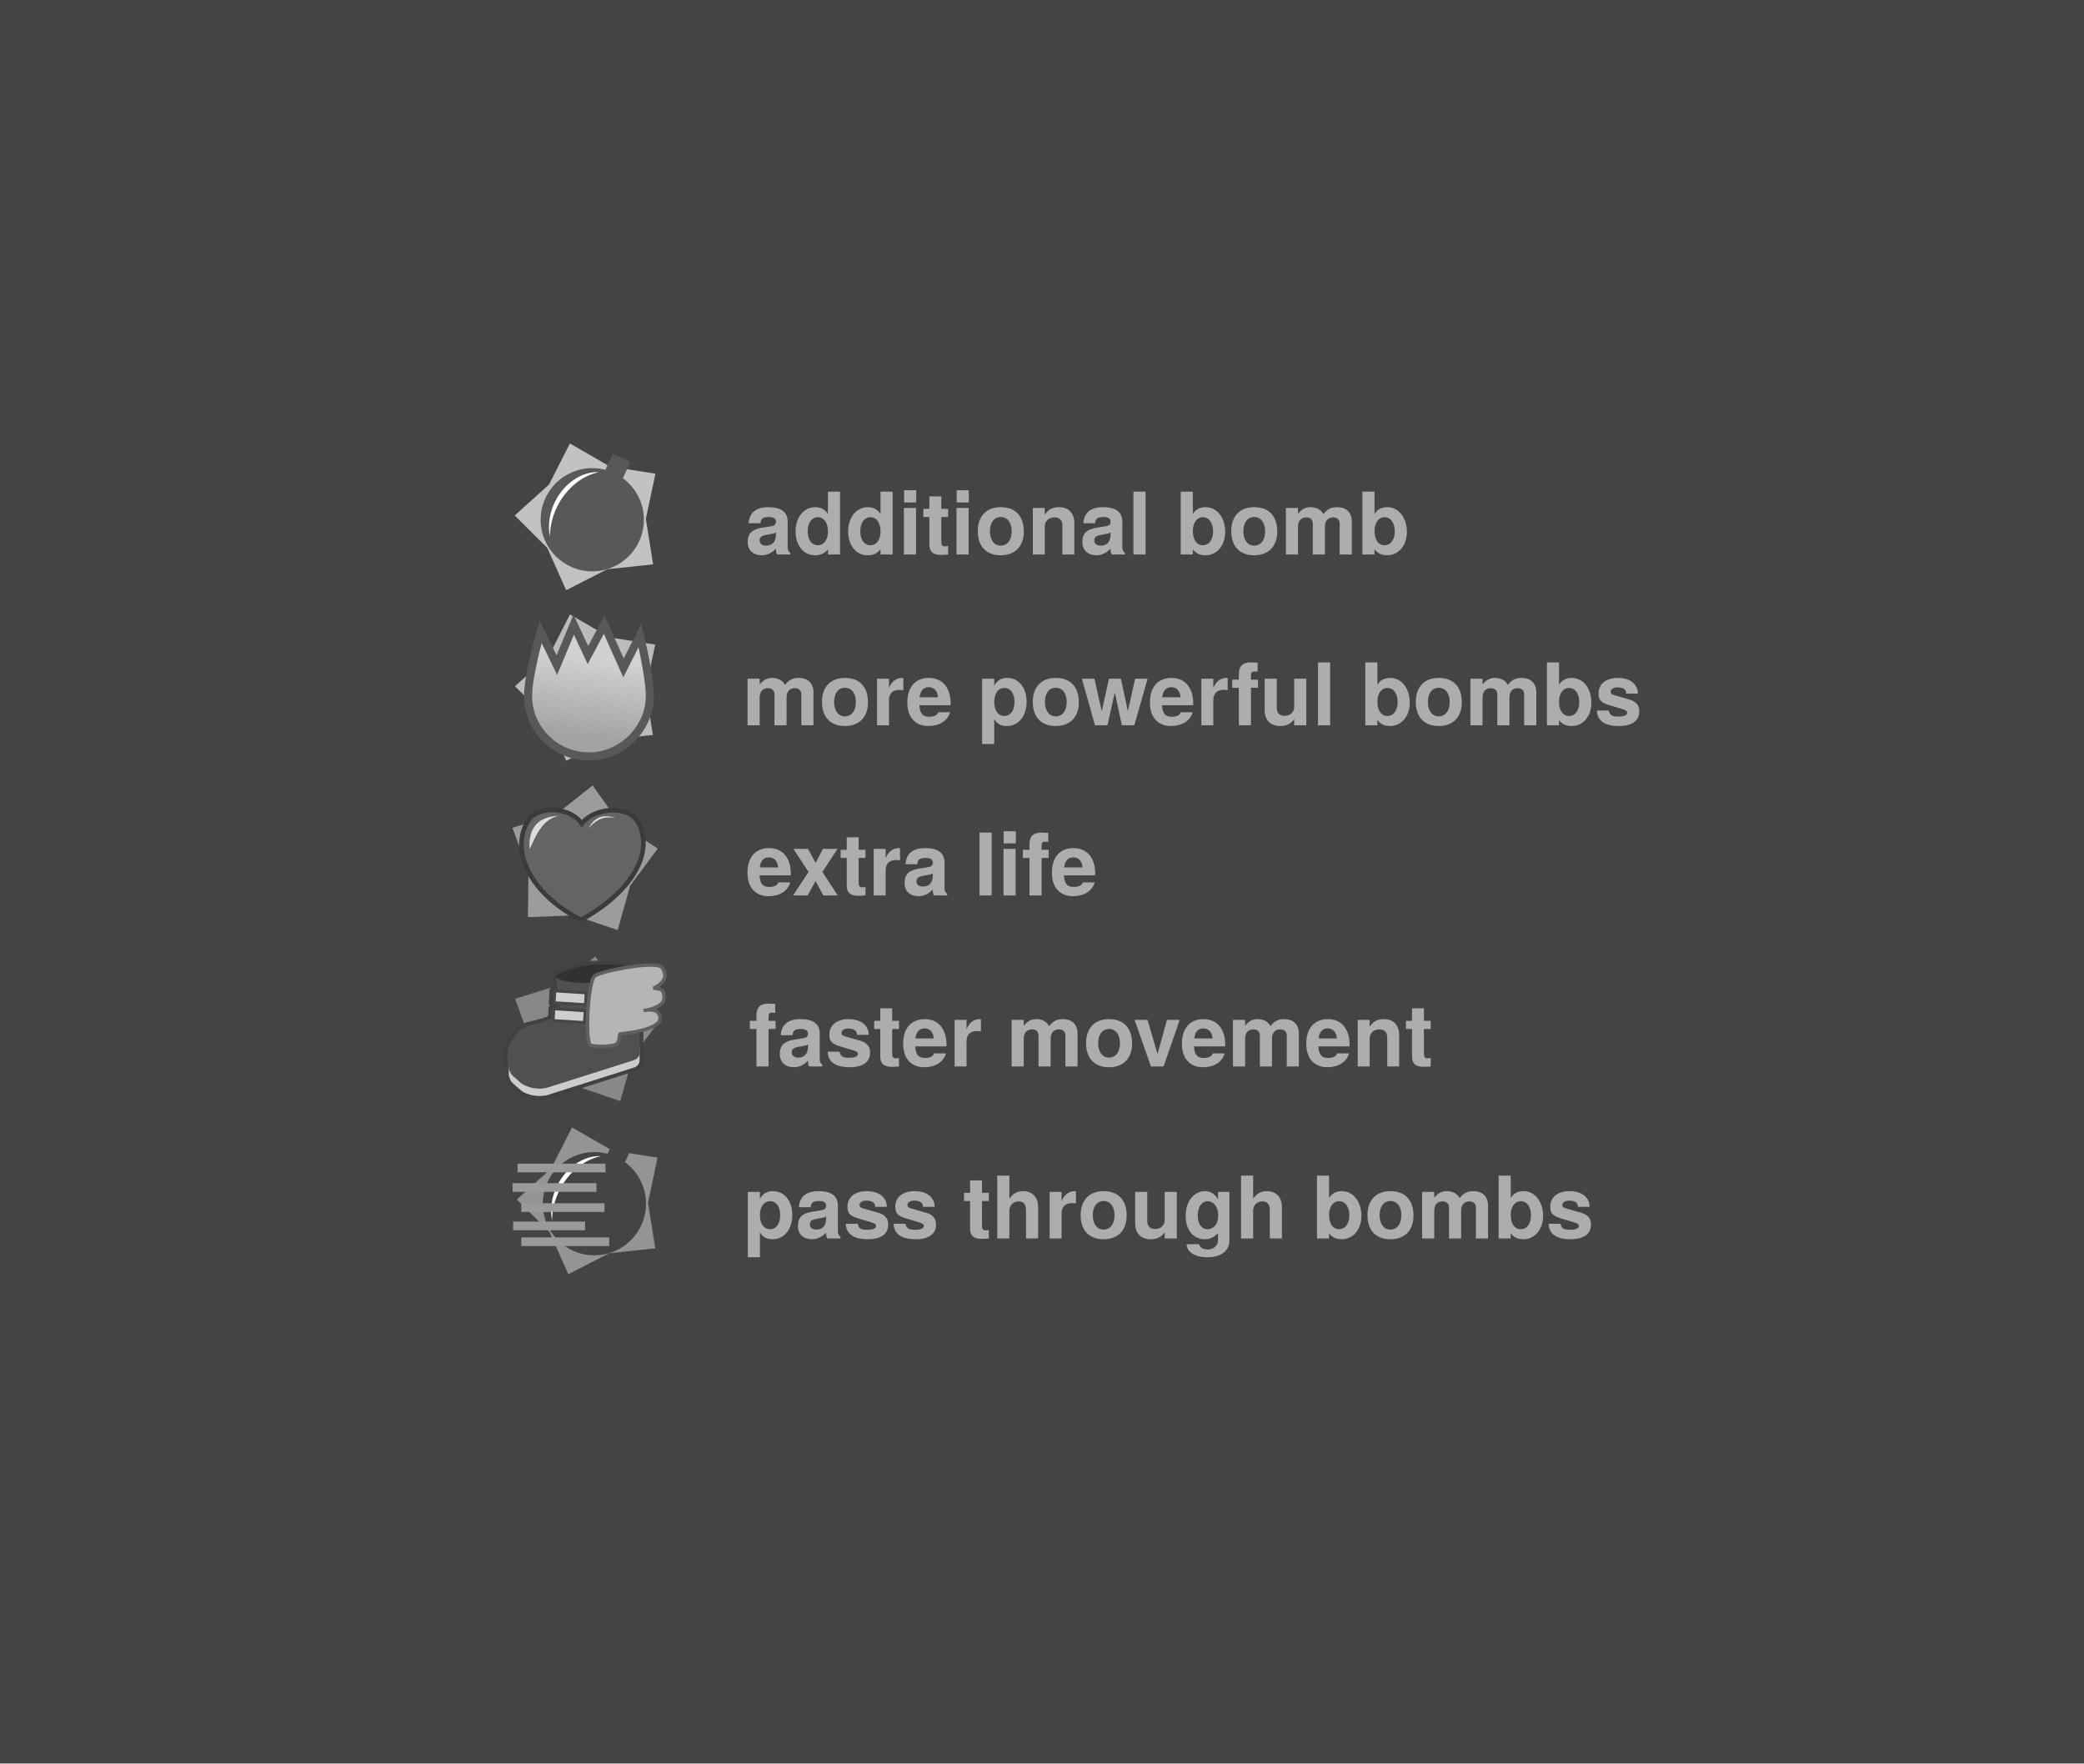
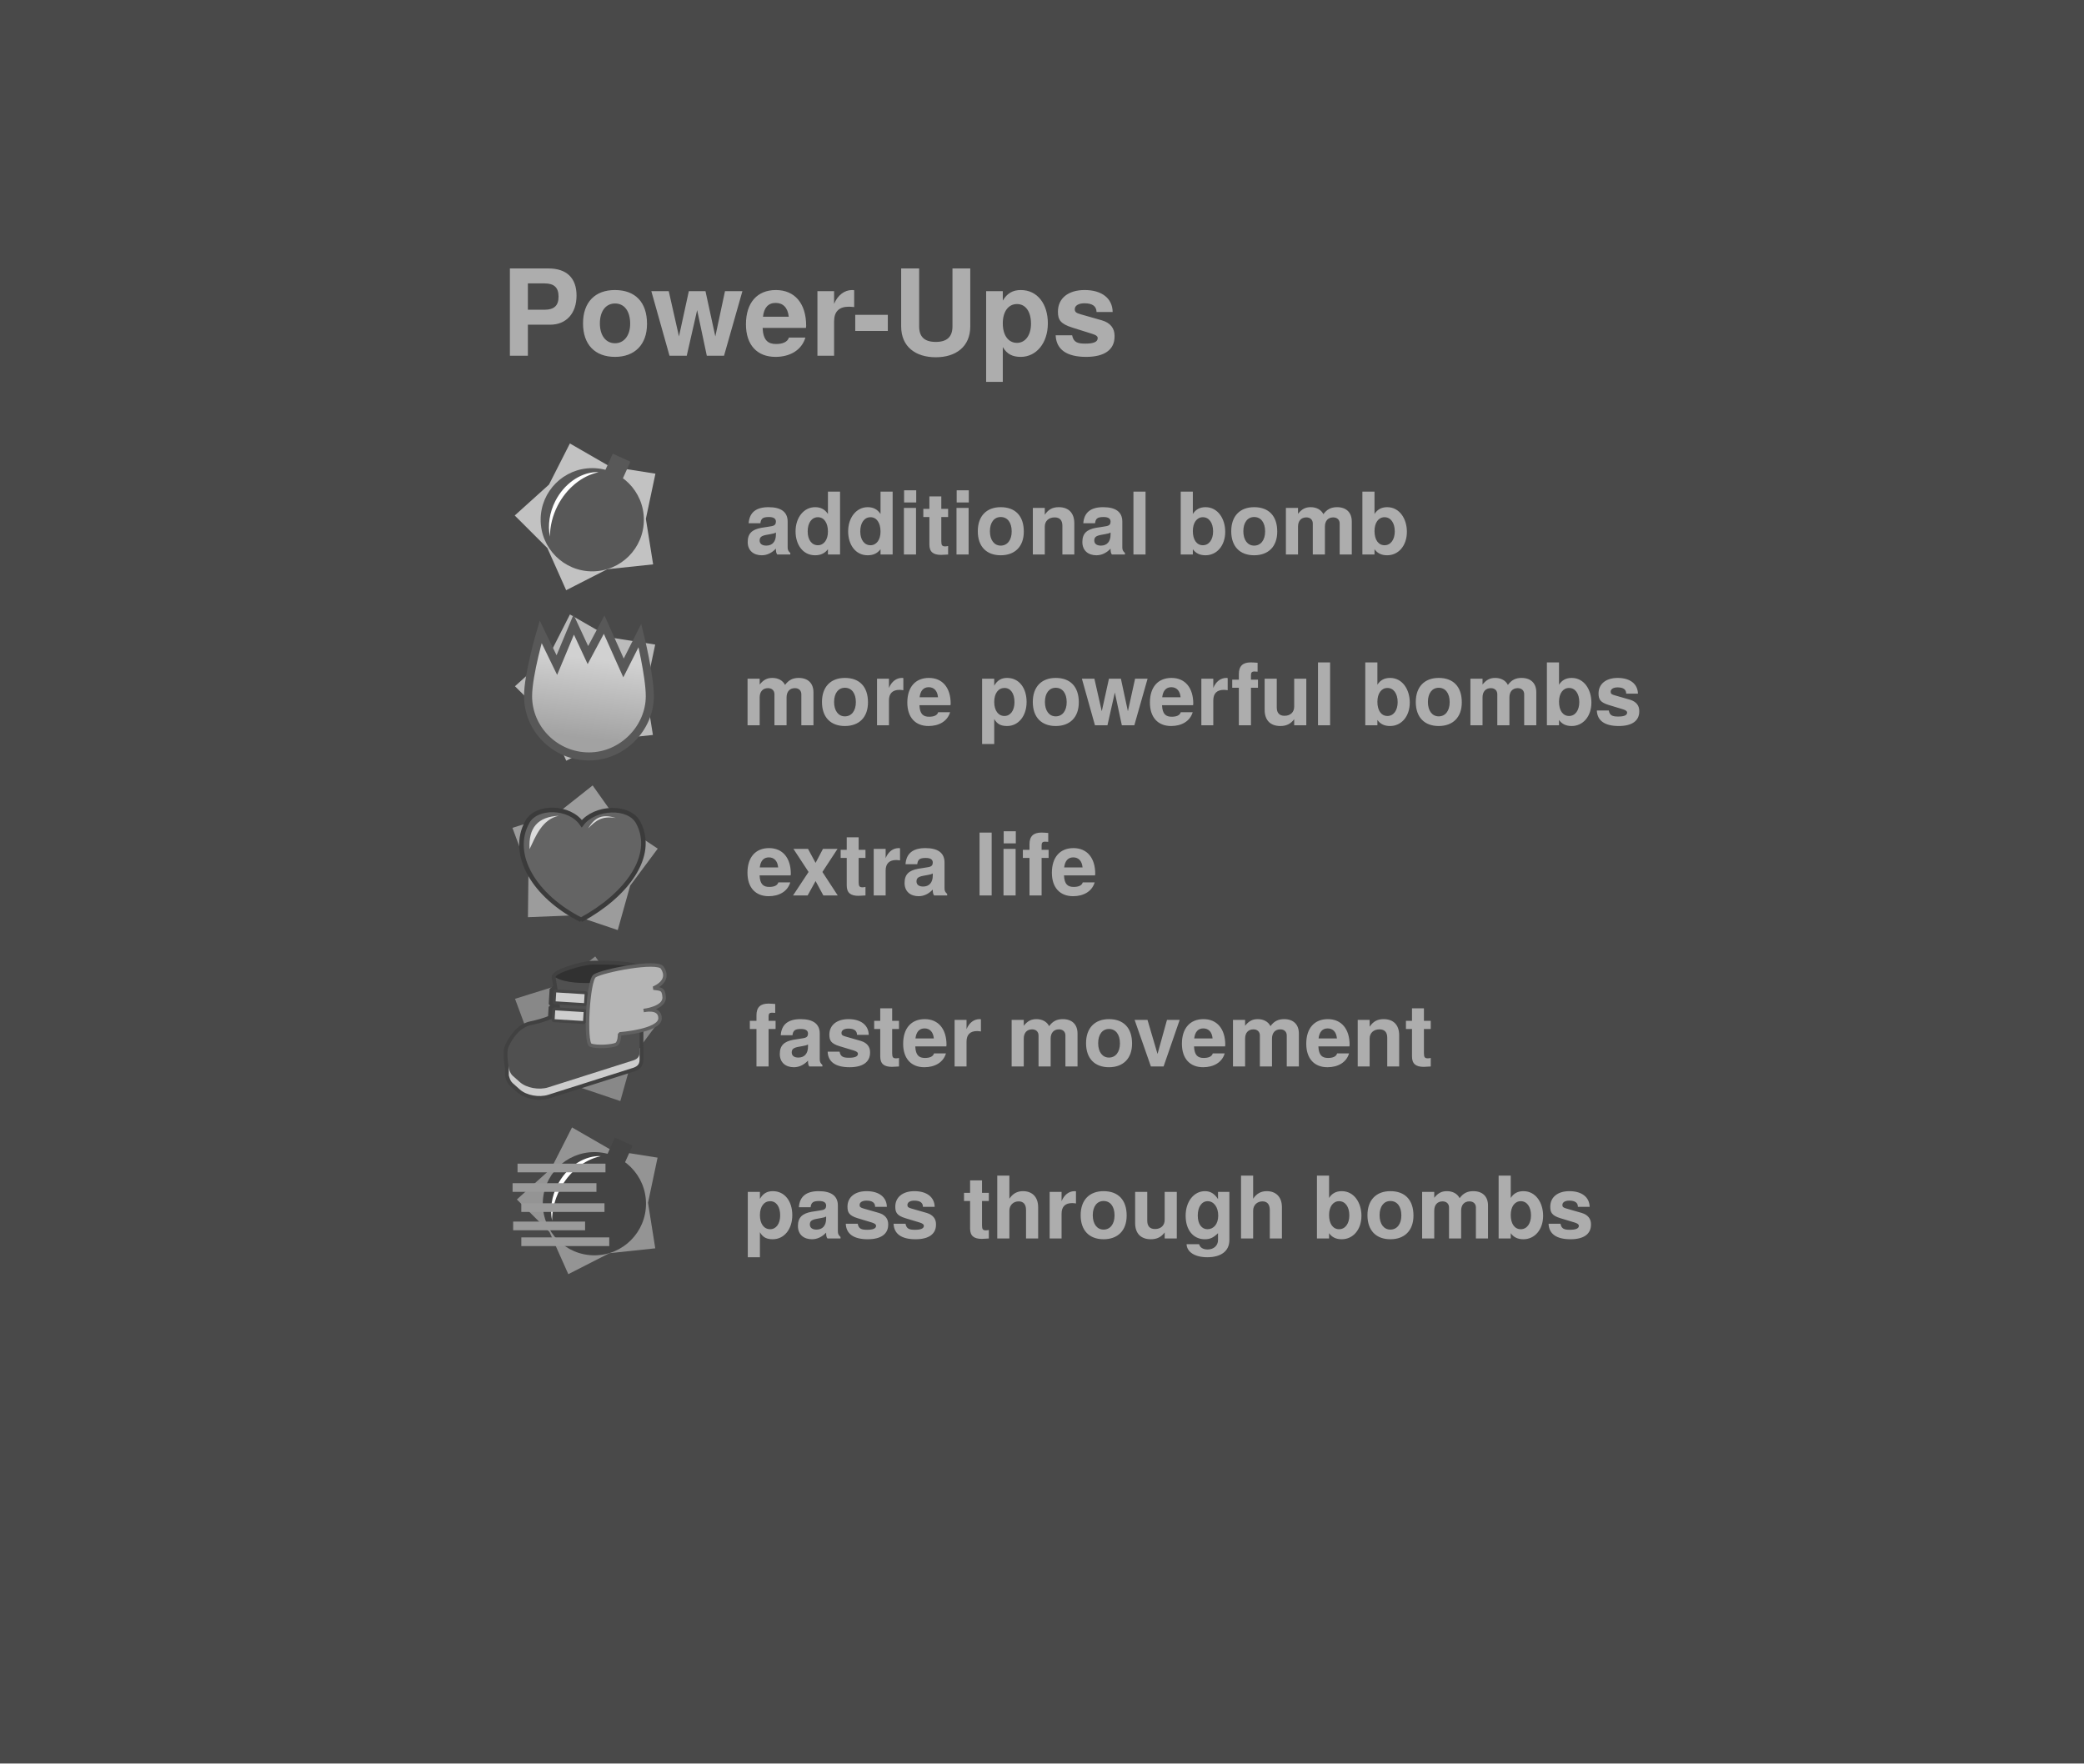
<svg xmlns="http://www.w3.org/2000/svg" xmlns:xlink="http://www.w3.org/1999/xlink" width="650" height="550" viewBox="0 0 171.979 145.521" version="1.1" id="svg1">
  <defs id="defs1">
    <linearGradient xlink:href="#linearGradient4" id="linearGradient5" x1="42.273" y1="61.209" x2="38.587" y2="90.97" gradientUnits="userSpaceOnUse" gradientTransform="matrix(0.8914861,0,0,0.8820124,5.225466,9.996579)" />
    <linearGradient id="linearGradient4">
      <stop style="stop-color:#d1d1d1;stop-opacity:1" offset="0" id="stop4" />
      <stop style="stop-color:#a2a2a2;stop-opacity:1" offset="1" id="stop5" />
    </linearGradient>
  </defs>
  <g id="layer2">
-     <rect style="fill:#000000;fill-opacity:0.718;stroke:none;stroke-width:2.5" id="rect7" width="171.979" height="145.521" x="0" y="0" />
+     <rect style="fill:#252525;fill-opacity:0.82;stroke:none;stroke-width:2.5" id="rect7" width="171.979" height="145.521" x="0" y="0" />
  </g>
  <g id="layer1">
-     <g id="g1" transform="matrix(0.2504651,0,0,0.2504651,38.39808,66.47296)">
-       <path style="fill:#888888;fill-opacity:1;stroke-width:1.5" id="path3" d="m 21.667,77.922 -5.285,-14.251 14.509,-4.529 11.92,-9.431 8.791,12.4 12.653,8.423 -9.076,12.192 -4.101,14.636 -14.4,-4.865 -15.187,0.623 z" />
-       <path id="path17" style="fill:none;fill-opacity:1;stroke:#414141;stroke-width:2.5;stroke-dasharray:none;stroke-opacity:1" d="m 41.948,52.395 c -3.303,0.065 -12.218,2.753 -12.218,4.197 0.201,1.164 0.442,2.581 0.672,4.026 l -0.882,-0.054 -0.519,0.461 -0.24,3.918 0.459,0.519 1.873,0.115 c 0.038,0.357 0.07,0.692 0.093,0.999 l -1.991,-0.122 -0.52,0.461 -0.207,3.347 c -2.021,0.901 -4.751,1.649 -6.762,2.054 -3.304,0.666 -5.942,3.72 -7.483,7.298 -0.816,1.894 0.112,6.805 0.112,6.805 v 2.442 c 0,0 0.322,1.743 1.255,2.573 l 2.397,2.131 c 2.158,1.918 6.324,2.688 9.341,1.725 l 27.289,-8.663 c 1.805,-0.499 2.802,-1.097 2.806,-2.896 v -2.428 c 2e-5,-0.004 -8e-6,-0.009 0,-0.013 -1.5e-5,-0.015 1.3e-5,-0.031 0,-0.047 V 79.921 h -5.17e-4 c 7.74e-4,-6.622 0.04,-18.984 0.04,-25.273 v -0.008 c 0,-2.451 -12.209,-2.31 -15.513,-2.245 z" />
-       <g id="g17" transform="matrix(1.030205,0,0,1.030205,-2.151032,-4.936137)">
-         <path style="fill:#313131;fill-opacity:1;stroke:none;stroke-width:5.598;stroke-dasharray:none;stroke-opacity:1" d="m 30.946,59.725 c 0,-1.402 8.653,-4.011 11.859,-4.074 3.207,-0.063 15.058,-0.199 15.058,2.18 0,2.379 -7.859,7.66 -11.883,7.691 -4.024,0.031 -9.117,-0.409 -10.783,-0.975 -1.666,-0.566 -4.252,-4.823 -4.252,-4.823 z" id="path13" />
-         <path id="rect2" style="fill:#cccccc;fill-opacity:1;stroke:none;stroke-width:1.226;stroke-opacity:1" d="m 16.002,87.269 v 3.779 c 0,0 0.312,1.692 1.219,2.498 l 2.327,2.068 c 2.094,1.862 6.138,2.609 9.067,1.674 l 26.489,-8.409 c 1.752,-0.484 2.72,-1.065 2.723,-2.811 v -3.699 z" />
-         <path id="path12" style="fill:#505050;fill-opacity:1;stroke:none;stroke-width:1.226;stroke-opacity:1" d="m 57.864,57.83 c -2.166,2.838 -8.048,3.018 -12.952,3.521 -4.904,0.503 -11.33,0.139 -13.965,-1.626 0.603,3.485 1.572,9.304 1.446,11.064 -0.126,1.76 -5.778,3.502 -9.236,4.199 -3.207,0.647 -5.768,3.611 -7.264,7.085 -0.792,1.839 0.109,6.605 0.109,6.605 0,0 0.312,1.692 1.219,2.498 l 2.327,2.068 c 2.094,1.862 6.138,2.609 9.067,1.674 l 26.489,-8.409 c 1.752,-0.484 2.72,-1.065 2.723,-2.811 -0.005,-5.953 0.038,-19.316 0.038,-25.869 z" />
-         <g id="path5" style="opacity:1;stroke:#464646;stroke-opacity:1" transform="matrix(0.9508176,0.05857959,-0.05857959,0.9508176,1.742083,3.076198)">
-           <path style="baseline-shift:baseline;display:inline;overflow:visible;vector-effect:none;fill:#7c7c7c;stroke:#464646;stroke-linejoin:bevel;stroke-opacity:1;enable-background:accumulate;stop-color:#000000;stop-opacity:1" d="M 34.291,64.021 H 44.848" id="path6" />
-           <path style="baseline-shift:baseline;display:inline;overflow:visible;vector-effect:none;fill:#cecece;stroke:#464646;stroke-linejoin:bevel;stroke-opacity:1;enable-background:accumulate;stop-color:#000000;stop-opacity:1" d="m 34.291,62.021 v 4 h 10.557 v -4 z" id="path7" />
+     <g id="g12">
+       <g id="g1" transform="matrix(0.2504651,0,0,0.2504651,38.39808,66.47296)">
+         <path style="fill:#888888;fill-opacity:1;stroke-width:1.5" id="path3" d="m 21.667,77.922 -5.285,-14.251 14.509,-4.529 11.92,-9.431 8.791,12.4 12.653,8.423 -9.076,12.192 -4.101,14.636 -14.4,-4.865 -15.187,0.623 z" />
+         <path id="path17" style="fill:none;fill-opacity:1;stroke:#414141;stroke-width:2.5;stroke-dasharray:none;stroke-opacity:1" d="m 41.948,52.395 c -3.303,0.065 -12.218,2.753 -12.218,4.197 0.201,1.164 0.442,2.581 0.672,4.026 l -0.882,-0.054 -0.519,0.461 -0.24,3.918 0.459,0.519 1.873,0.115 c 0.038,0.357 0.07,0.692 0.093,0.999 l -1.991,-0.122 -0.52,0.461 -0.207,3.347 c -2.021,0.901 -4.751,1.649 -6.762,2.054 -3.304,0.666 -5.942,3.72 -7.483,7.298 -0.816,1.894 0.112,6.805 0.112,6.805 v 2.442 c 0,0 0.322,1.743 1.255,2.573 l 2.397,2.131 c 2.158,1.918 6.324,2.688 9.341,1.725 l 27.289,-8.663 c 1.805,-0.499 2.802,-1.097 2.806,-2.896 v -2.428 c 2e-5,-0.004 -8e-6,-0.009 0,-0.013 -1.5e-5,-0.015 1.3e-5,-0.031 0,-0.047 V 79.921 h -5.17e-4 c 7.74e-4,-6.622 0.04,-18.984 0.04,-25.273 v -0.008 c 0,-2.451 -12.209,-2.31 -15.513,-2.245 z" />
+         <g id="g17" transform="matrix(1.030205,0,0,1.030205,-2.151032,-4.936137)">
+           <path style="fill:#313131;fill-opacity:1;stroke:none;stroke-width:5.598;stroke-dasharray:none;stroke-opacity:1" d="m 30.946,59.725 c 0,-1.402 8.653,-4.011 11.859,-4.074 3.207,-0.063 15.058,-0.199 15.058,2.18 0,2.379 -7.859,7.66 -11.883,7.691 -4.024,0.031 -9.117,-0.409 -10.783,-0.975 -1.666,-0.566 -4.252,-4.823 -4.252,-4.823 z" id="path13" />
+           <path id="rect2" style="fill:#cccccc;fill-opacity:1;stroke:none;stroke-width:1.226;stroke-opacity:1" d="m 16.002,87.269 v 3.779 c 0,0 0.312,1.692 1.219,2.498 l 2.327,2.068 c 2.094,1.862 6.138,2.609 9.067,1.674 l 26.489,-8.409 c 1.752,-0.484 2.72,-1.065 2.723,-2.811 v -3.699 z" />
+           <path id="path12" style="fill:#505050;fill-opacity:1;stroke:none;stroke-width:1.226;stroke-opacity:1" d="m 57.864,57.83 c -2.166,2.838 -8.048,3.018 -12.952,3.521 -4.904,0.503 -11.33,0.139 -13.965,-1.626 0.603,3.485 1.572,9.304 1.446,11.064 -0.126,1.76 -5.778,3.502 -9.236,4.199 -3.207,0.647 -5.768,3.611 -7.264,7.085 -0.792,1.839 0.109,6.605 0.109,6.605 0,0 0.312,1.692 1.219,2.498 l 2.327,2.068 c 2.094,1.862 6.138,2.609 9.067,1.674 l 26.489,-8.409 c 1.752,-0.484 2.72,-1.065 2.723,-2.811 -0.005,-5.953 0.038,-19.316 0.038,-25.869 z" />
+           <g id="path5" style="opacity:1;stroke:#464646;stroke-opacity:1" transform="matrix(0.9508176,0.05857959,-0.05857959,0.9508176,1.742083,3.076198)">
+             <path style="baseline-shift:baseline;display:inline;overflow:visible;vector-effect:none;fill:#7c7c7c;stroke:#464646;stroke-linejoin:bevel;stroke-opacity:1;enable-background:accumulate;stop-color:#000000;stop-opacity:1" d="M 34.291,64.021 H 44.848" id="path6" />
+             <path style="baseline-shift:baseline;display:inline;overflow:visible;vector-effect:none;fill:#cecece;stroke:#464646;stroke-linejoin:bevel;stroke-opacity:1;enable-background:accumulate;stop-color:#000000;stop-opacity:1" d="m 34.291,62.021 v 4 h 10.557 v -4 z" id="path7" />
+           </g>
+           <g id="g16" style="opacity:1;stroke:#464646;stroke-opacity:1" transform="matrix(0.9508176,0.05857959,-0.05857959,0.9508176,1.424426,8.794029)">
+             <path style="baseline-shift:baseline;display:inline;overflow:visible;vector-effect:none;fill:#7c7c7c;stroke:#464646;stroke-linejoin:bevel;stroke-opacity:1;enable-background:accumulate;stop-color:#000000;stop-opacity:1" d="M 34.291,64.021 H 44.848" id="path15" />
+             <path style="baseline-shift:baseline;display:inline;overflow:visible;vector-effect:none;fill:#cecece;stroke:#464646;stroke-linejoin:bevel;stroke-opacity:1;enable-background:accumulate;stop-color:#000000;stop-opacity:1" d="m 34.291,62.021 v 4 h 10.557 v -4 z" id="path16" />
+           </g>
        </g>
-         <g id="g16" style="opacity:1;stroke:#464646;stroke-opacity:1" transform="matrix(0.9508176,0.05857959,-0.05857959,0.9508176,1.424426,8.794029)">
-           <path style="baseline-shift:baseline;display:inline;overflow:visible;vector-effect:none;fill:#7c7c7c;stroke:#464646;stroke-linejoin:bevel;stroke-opacity:1;enable-background:accumulate;stop-color:#000000;stop-opacity:1" d="M 34.291,64.021 H 44.848" id="path15" />
-           <path style="baseline-shift:baseline;display:inline;overflow:visible;vector-effect:none;fill:#cecece;stroke:#464646;stroke-linejoin:bevel;stroke-opacity:1;enable-background:accumulate;stop-color:#000000;stop-opacity:1" d="m 34.291,62.021 v 4 h 10.557 v -4 z" id="path16" />
-         </g>
+         <path style="fill:#b5b5b5;fill-opacity:1;stroke:#606060;stroke-width:1.148;stroke-linejoin:bevel;stroke-dasharray:none;stroke-opacity:1" d="m 42.656,56.105 c 2.693,-1.719 20.567,-5.205 22.24,-2.679 1.673,2.526 0.989,5.003 -2.882,6.734 2.3,0.331 3.346,0.074 3.503,3.003 0.193,3.6 -6.733,4.369 -6.733,4.369 0,0 5.407,-1.321 5.384,2.562 -0.024,4.169 -13.323,5.137 -13.323,5.137 0,0 0.027,2.894 -1.146,3.47 -1.173,0.576 -6.293,1.047 -8.421,0.22 C 39.316,78.157 40.422,57.531 42.656,56.105 Z" id="path10" />
      </g>
-       <path style="fill:#b5b5b5;fill-opacity:1;stroke:#606060;stroke-width:1.148;stroke-linejoin:bevel;stroke-dasharray:none;stroke-opacity:1" d="m 42.656,56.105 c 2.693,-1.719 20.567,-5.205 22.24,-2.679 1.673,2.526 0.989,5.003 -2.882,6.734 2.3,0.331 3.346,0.074 3.503,3.003 0.193,3.6 -6.733,4.369 -6.733,4.369 0,0 5.407,-1.321 5.384,2.562 -0.024,4.169 -13.323,5.137 -13.323,5.137 0,0 0.027,2.894 -1.146,3.47 -1.173,0.576 -6.293,1.047 -8.421,0.22 C 39.316,78.157 40.422,57.531 42.656,56.105 Z" id="path10" />
-     </g>
-     <g id="g1-9" transform="matrix(0.2504651,0,0,0.2504651,38.6707,24.22987)">
-       <path style="fill:#c2c2c2;fill-opacity:1;stroke-width:1.5" id="path3-1" d="M 25.955,83.831 15.197,73.094 26.485,62.915 l 6.887,-13.55 13.169,7.59 15.015,2.363 -3.15,14.87 2.392,15.01 -15.115,1.6 -13.536,6.914 z" />
-       <circle style="fill:#585858;fill-opacity:1;stroke-width:2.701" id="path2" cx="40.742" cy="74.497" r="17.004" />
-       <rect style="fill:#585858;fill-opacity:1;stroke-width:2.701" id="rect3" width="6.389" height="9.069" x="64.998" y="28.495" transform="rotate(24.32442)" />
-       <path id="circle3" style="fill:#ffffff;fill-opacity:1;stroke-width:2.281" d="m 41.907,58.808 a 12.884,16.005 27.095 0 0 -13.337,9.531 12.884,16.005 27.095 0 0 -1.77,11.733 15.35,19.068 27.095 0 1 2.519,-10.182 15.35,19.068 27.095 0 1 13.503,-11.046 12.884,16.005 27.095 0 0 -0.916,-0.036 z" />
-     </g>
-     <g id="g1-5" transform="matrix(0.2504651,0,0,0.2504651,38.41855,38.34377)">
-       <path style="fill:#bbbbbb;fill-opacity:1;stroke-width:2" id="path3-5" d="M 107.125,62.758 92.776,48.437 107.831,34.862 l 9.186,-18.071 17.563,10.123 20.025,3.152 -4.2,19.832 3.191,20.019 -20.159,2.133 -18.053,9.221 z" transform="matrix(0.7473038,0,0,0.7473038,-53.05141,36.80107)" />
-       <path id="path4" style="fill:url(#linearGradient5);stroke:#585858;stroke-width:2.66;stroke-dasharray:none;stroke-opacity:1" d="m 24.747,55.06 c 0,0 -4.15,14.018 -4.15,21.223 0,10.831 8.98,19.845 20.058,19.845 11.078,-3.9e-5 20.058,-9.386 20.058,-19.845 0,-6.757 -3.265,-20.012 -3.265,-20.012 L 52.046,66.973 45.671,52.704 40.316,62.733 35.641,52.704 30.083,66.031 Z" />
-     </g>
-     <g id="g1-1" transform="matrix(0.2504651,0,0,0.2504651,38.18437,52.36305)">
-       <path style="fill:#9c9c9c;fill-opacity:1;stroke-width:1.5" id="path3-3" d="m 21.667,77.922 -5.285,-14.251 14.509,-4.529 11.92,-9.431 8.791,12.4 12.653,8.423 -9.076,12.192 -4.101,14.636 -14.4,-4.865 -15.187,0.623 z" />
-       <path id="path1" style="fill:#646464;fill-opacity:1;stroke:#3b3b3b;stroke-width:1.5;stroke-linejoin:miter;stroke-dasharray:none;stroke-opacity:1" d="M 39.009,93.989 C 23.611,86.24 15.345,72.443 21.298,61.716 c 3.053,-5.5 13.987,-5.194 17.935,0.6 4.272,-5.597 15.558,-6.137 18.607,-0.36 5.797,10.984 -3.927,23.964 -18.832,32.033 z" />
-       <path style="fill:#dcdcdc;fill-opacity:1;stroke:none;stroke-width:1.5;stroke-linejoin:miter;stroke-dasharray:none;stroke-opacity:1" d="m 22.025,70.696 c 1.978,-4.123 4.066,-9.803 9.641,-10.996 -6.846,0.33 -10.069,3.865 -9.641,10.996 z" id="path2-8" />
-       <path style="fill:#dcdcdc;fill-opacity:1;stroke:none;stroke-width:0.915;stroke-linejoin:miter;stroke-dasharray:none;stroke-opacity:1" d="m 41.347,63.841 c 2.48,-2.518 4.448,-4.171 9.106,-3.393 -4.318,-1.395 -6.882,-0.355 -9.106,3.393 z" id="path4-4" />
-     </g>
-     <g id="g1-0" transform="matrix(0.2504651,0,0,0.2504651,38.84748,80.66953)">
-       <path style="fill:#949494;fill-opacity:1;stroke-width:1.5" id="path3-32" d="M 25.955,83.831 15.197,73.094 26.485,62.915 l 6.887,-13.55 13.169,7.59 15.015,2.363 -3.15,14.87 2.392,15.01 -15.115,1.6 -13.536,6.914 z" />
-       <circle style="fill:#444444;fill-opacity:1;stroke-width:2.701" id="path2-6" cx="40.742" cy="74.497" r="17.004" />
-       <rect style="fill:#444444;fill-opacity:1;stroke-width:2.701" id="rect3-9" width="6.389" height="9.069" x="64.998" y="28.495" transform="rotate(24.32442)" />
-       <path id="circle3-4" style="fill:#ffffff;fill-opacity:1;stroke-width:2.281" d="m 41.907,58.808 a 12.884,16.005 27.095 0 0 -13.337,9.531 12.884,16.005 27.095 0 0 -1.77,11.733 15.35,19.068 27.095 0 1 2.519,-10.182 15.35,19.068 27.095 0 1 13.503,-11.046 12.884,16.005 27.095 0 0 -0.916,-0.036 z" />
-       <rect style="fill:#9a9a9a;fill-opacity:1;stroke-width:1.654" id="rect1" width="28.976" height="2.858" x="15.418" y="61.303" ry="0" />
-       <rect style="fill:#9a9a9a;fill-opacity:1;stroke-width:1.654" id="rect2-1" width="28.976" height="2.858" x="16.664" y="85.595" ry="0" />
-       <rect style="fill:#9a9a9a;fill-opacity:1;stroke-width:1.496" id="rect4" width="23.697" height="2.858" x="13.977" y="80.39" ry="0" />
-       <rect style="fill:#9a9a9a;fill-opacity:1;stroke-width:1.608" id="rect5" width="27.403" height="2.858" x="16.659" y="74.353" ry="0" />
-       <rect style="fill:#9a9a9a;fill-opacity:1;stroke-width:1.615" id="rect6" width="27.628" height="2.858" x="13.785" y="67.735" ry="0" />
+       <g id="g1-9" transform="matrix(0.2504651,0,0,0.2504651,38.6707,24.22987)">
+         <path style="fill:#c2c2c2;fill-opacity:1;stroke-width:1.5" id="path3-1" d="M 25.955,83.831 15.197,73.094 26.485,62.915 l 6.887,-13.55 13.169,7.59 15.015,2.363 -3.15,14.87 2.392,15.01 -15.115,1.6 -13.536,6.914 z" />
+         <circle style="fill:#585858;fill-opacity:1;stroke-width:2.701" id="path2" cx="40.742" cy="74.497" r="17.004" />
+         <rect style="fill:#585858;fill-opacity:1;stroke-width:2.701" id="rect3" width="6.389" height="9.069" x="64.998" y="28.495" transform="rotate(24.32442)" />
+         <path id="circle3" style="fill:#ffffff;fill-opacity:1;stroke-width:2.281" d="m 41.907,58.808 a 12.884,16.005 27.095 0 0 -13.337,9.531 12.884,16.005 27.095 0 0 -1.77,11.733 15.35,19.068 27.095 0 1 2.519,-10.182 15.35,19.068 27.095 0 1 13.503,-11.046 12.884,16.005 27.095 0 0 -0.916,-0.036 z" />
+       </g>
+       <g id="g1-5" transform="matrix(0.2504651,0,0,0.2504651,38.41855,38.34377)">
+         <path style="fill:#bbbbbb;fill-opacity:1;stroke-width:2" id="path3-5" d="M 107.125,62.758 92.776,48.437 107.831,34.862 l 9.186,-18.071 17.563,10.123 20.025,3.152 -4.2,19.832 3.191,20.019 -20.159,2.133 -18.053,9.221 z" transform="matrix(0.7473038,0,0,0.7473038,-53.05141,36.80107)" />
+         <path id="path4" style="fill:url(#linearGradient5);stroke:#585858;stroke-width:2.66;stroke-dasharray:none;stroke-opacity:1" d="m 24.747,55.06 c 0,0 -4.15,14.018 -4.15,21.223 0,10.831 8.98,19.845 20.058,19.845 11.078,-3.9e-5 20.058,-9.386 20.058,-19.845 0,-6.757 -3.265,-20.012 -3.265,-20.012 L 52.046,66.973 45.671,52.704 40.316,62.733 35.641,52.704 30.083,66.031 Z" />
+       </g>
+       <g id="g1-1" transform="matrix(0.2504651,0,0,0.2504651,38.18437,52.36305)">
+         <path style="fill:#9c9c9c;fill-opacity:1;stroke-width:1.5" id="path3-3" d="m 21.667,77.922 -5.285,-14.251 14.509,-4.529 11.92,-9.431 8.791,12.4 12.653,8.423 -9.076,12.192 -4.101,14.636 -14.4,-4.865 -15.187,0.623 z" />
+         <path id="path1" style="fill:#646464;fill-opacity:1;stroke:#3b3b3b;stroke-width:1.5;stroke-linejoin:miter;stroke-dasharray:none;stroke-opacity:1" d="M 39.009,93.989 C 23.611,86.24 15.345,72.443 21.298,61.716 c 3.053,-5.5 13.987,-5.194 17.935,0.6 4.272,-5.597 15.558,-6.137 18.607,-0.36 5.797,10.984 -3.927,23.964 -18.832,32.033 z" />
+         <path style="fill:#dcdcdc;fill-opacity:1;stroke:none;stroke-width:1.5;stroke-linejoin:miter;stroke-dasharray:none;stroke-opacity:1" d="m 22.025,70.696 c 1.978,-4.123 4.066,-9.803 9.641,-10.996 -6.846,0.33 -10.069,3.865 -9.641,10.996 z" id="path2-8" />
+         <path style="fill:#dcdcdc;fill-opacity:1;stroke:none;stroke-width:0.915;stroke-linejoin:miter;stroke-dasharray:none;stroke-opacity:1" d="m 41.347,63.841 c 2.48,-2.518 4.448,-4.171 9.106,-3.393 -4.318,-1.395 -6.882,-0.355 -9.106,3.393 z" id="path4-4" />
+       </g>
+       <g id="g1-0" transform="matrix(0.2504651,0,0,0.2504651,38.84748,80.66953)">
+         <path style="fill:#949494;fill-opacity:1;stroke-width:1.5" id="path3-32" d="M 25.955,83.831 15.197,73.094 26.485,62.915 l 6.887,-13.55 13.169,7.59 15.015,2.363 -3.15,14.87 2.392,15.01 -15.115,1.6 -13.536,6.914 z" />
+         <circle style="fill:#444444;fill-opacity:1;stroke-width:2.701" id="path2-6" cx="40.742" cy="74.497" r="17.004" />
+         <rect style="fill:#444444;fill-opacity:1;stroke-width:2.701" id="rect3-9" width="6.389" height="9.069" x="64.998" y="28.495" transform="rotate(24.32442)" />
+         <path id="circle3-4" style="fill:#ffffff;fill-opacity:1;stroke-width:2.281" d="m 41.907,58.808 a 12.884,16.005 27.095 0 0 -13.337,9.531 12.884,16.005 27.095 0 0 -1.77,11.733 15.35,19.068 27.095 0 1 2.519,-10.182 15.35,19.068 27.095 0 1 13.503,-11.046 12.884,16.005 27.095 0 0 -0.916,-0.036 z" />
+         <rect style="fill:#9a9a9a;fill-opacity:1;stroke-width:1.654" id="rect1" width="28.976" height="2.858" x="15.418" y="61.303" ry="0" />
+         <rect style="fill:#9a9a9a;fill-opacity:1;stroke-width:1.654" id="rect2-1" width="28.976" height="2.858" x="16.664" y="85.595" ry="0" />
+         <rect style="fill:#9a9a9a;fill-opacity:1;stroke-width:1.496" id="rect4" width="23.697" height="2.858" x="13.977" y="80.39" ry="0" />
+         <rect style="fill:#9a9a9a;fill-opacity:1;stroke-width:1.608" id="rect5" width="27.403" height="2.858" x="16.659" y="74.353" ry="0" />
+         <rect style="fill:#9a9a9a;fill-opacity:1;stroke-width:1.615" id="rect6" width="27.628" height="2.858" x="13.785" y="67.735" ry="0" />
+       </g>
    </g>
    <text xml:space="preserve" style="font-weight:bold;font-size:7.102px;font-family:'Helvetica Neue';-inkscape-font-specification:'Helvetica Neue Bold';text-align:start;writing-mode:lr-tb;direction:ltr;text-anchor:start;fill:#adadad;fill-opacity:1;stroke:none;stroke-width:1.573;stroke-opacity:1" x="61.5" y="45.76" id="text7">
      <tspan id="tspan7" style="font-size:7.102px;stroke-width:1.573;fill:#adadad;fill-opacity:1" x="61.5" y="45.76">additional bomb</tspan>
    </text>
    <text xml:space="preserve" style="font-weight:bold;font-size:7.102px;font-family:'Helvetica Neue';-inkscape-font-specification:'Helvetica Neue Bold';text-align:start;writing-mode:lr-tb;direction:ltr;text-anchor:start;fill:#adadad;fill-opacity:1;stroke:none;stroke-width:1.573;stroke-opacity:1" x="61.269" y="59.85" id="text8">
      <tspan id="tspan8" style="font-size:7.102px;stroke-width:1.573;fill:#adadad;fill-opacity:1" x="61.269" y="59.85">more powerful bombs</tspan>
    </text>
    <text xml:space="preserve" style="font-weight:bold;font-size:7.102px;font-family:'Helvetica Neue';-inkscape-font-specification:'Helvetica Neue Bold';text-align:start;writing-mode:lr-tb;direction:ltr;text-anchor:start;fill:#adadad;fill-opacity:1;stroke:none;stroke-width:1.573;stroke-opacity:1" x="61.527" y="73.893" id="text9">
      <tspan id="tspan9" style="font-size:7.102px;stroke-width:1.573;fill:#adadad;fill-opacity:1" x="61.527" y="73.893">extra life</tspan>
    </text>
    <text xml:space="preserve" style="font-weight:bold;font-size:7.102px;font-family:'Helvetica Neue';-inkscape-font-specification:'Helvetica Neue Bold';text-align:start;writing-mode:lr-tb;direction:ltr;text-anchor:start;fill:#adadad;fill-opacity:1;stroke:none;stroke-width:1.573;stroke-opacity:1" x="61.784" y="88.003" id="text10">
      <tspan id="tspan10" style="font-size:7.102px;stroke-width:1.573;fill:#adadad;fill-opacity:1" x="61.784" y="88.003">faster movement</tspan>
    </text>
    <text xml:space="preserve" style="font-weight:bold;font-size:7.102px;font-family:'Helvetica Neue';-inkscape-font-specification:'Helvetica Neue Bold';text-align:start;writing-mode:lr-tb;direction:ltr;text-anchor:start;fill:#adadad;fill-opacity:1;stroke:none;stroke-width:1.573;stroke-opacity:1" x="61.305" y="102.2" id="text11">
      <tspan id="tspan11" style="font-size:7.102px;stroke-width:1.573;fill:#adadad;fill-opacity:1" x="61.305" y="102.2">pass through bombs</tspan>
    </text>
+     <text xml:space="preserve" style="font-weight:bold;font-size:9.878px;font-family:'Helvetica Neue';-inkscape-font-specification:'Helvetica Neue Bold';text-align:start;writing-mode:lr-tb;direction:ltr;text-anchor:start;fill:#adadad;fill-opacity:1;stroke:none;stroke-width:1.573;stroke-opacity:1" x="41.329" y="29.356" id="text12">
+       <tspan id="tspan12" style="font-size:9.878px;fill:#adadad;fill-opacity:1;stroke-width:1.573" x="41.329" y="29.356">Power-Ups</tspan>
+     </text>
  </g>
</svg>
